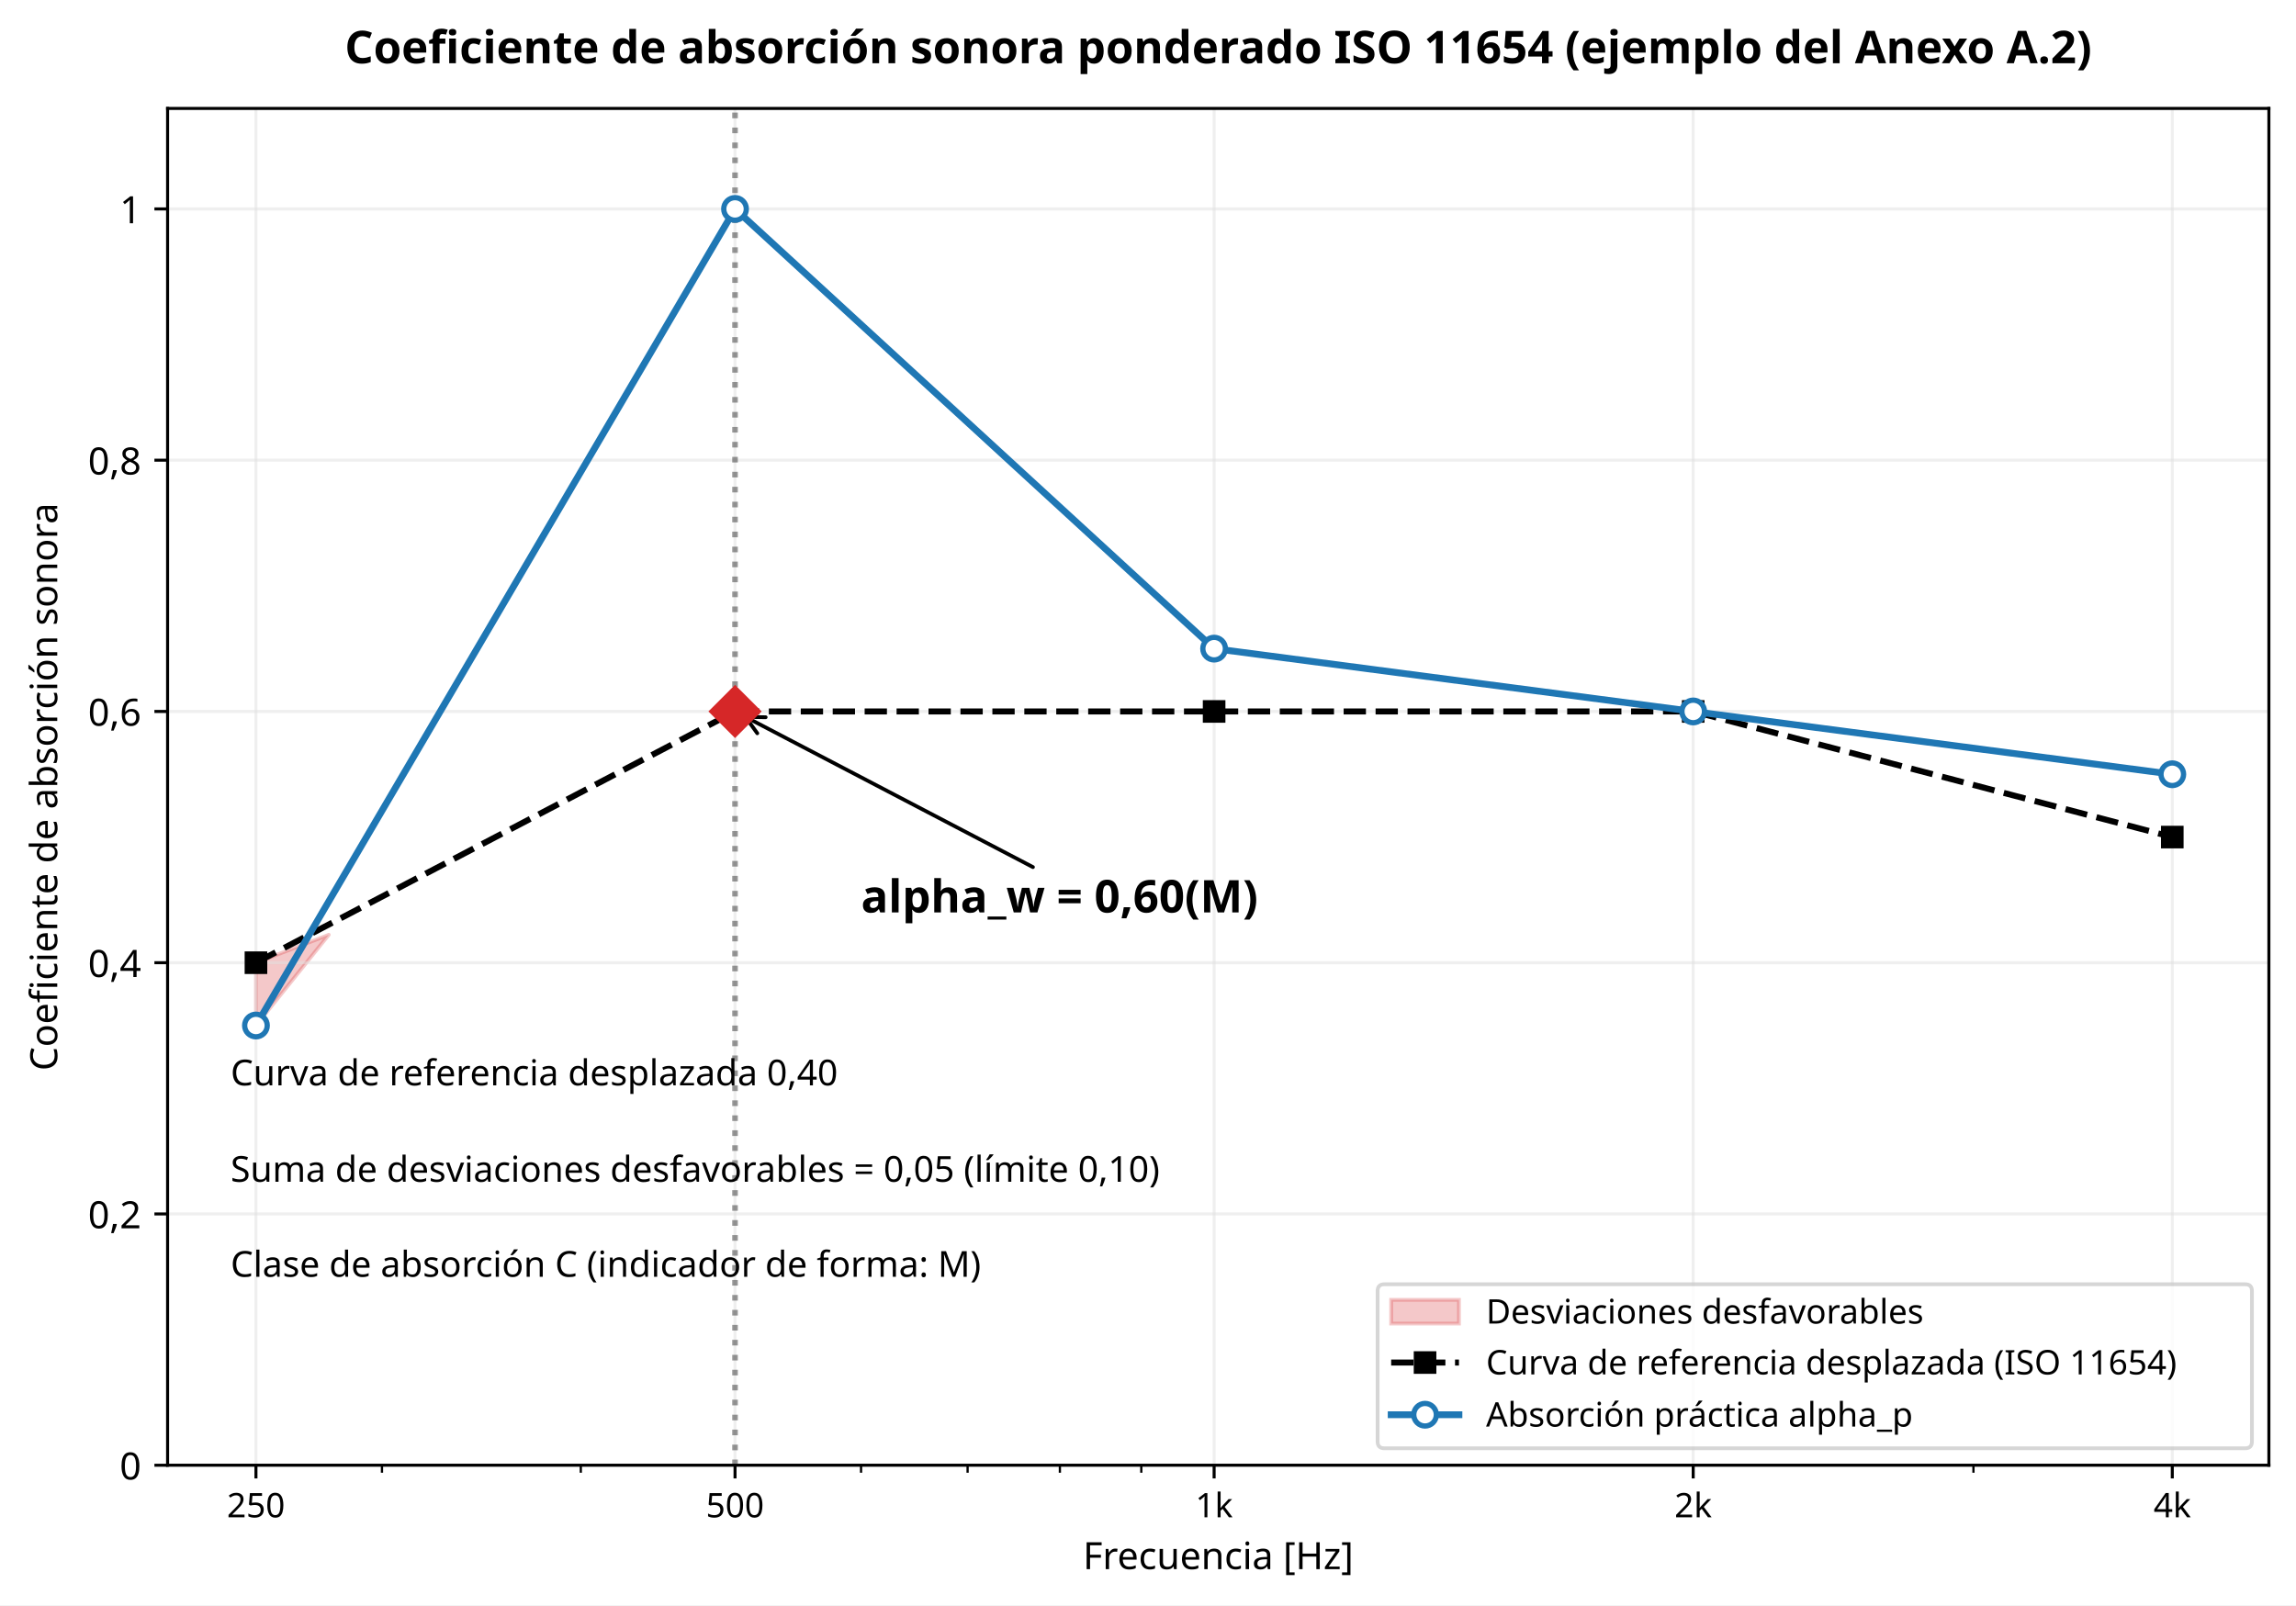
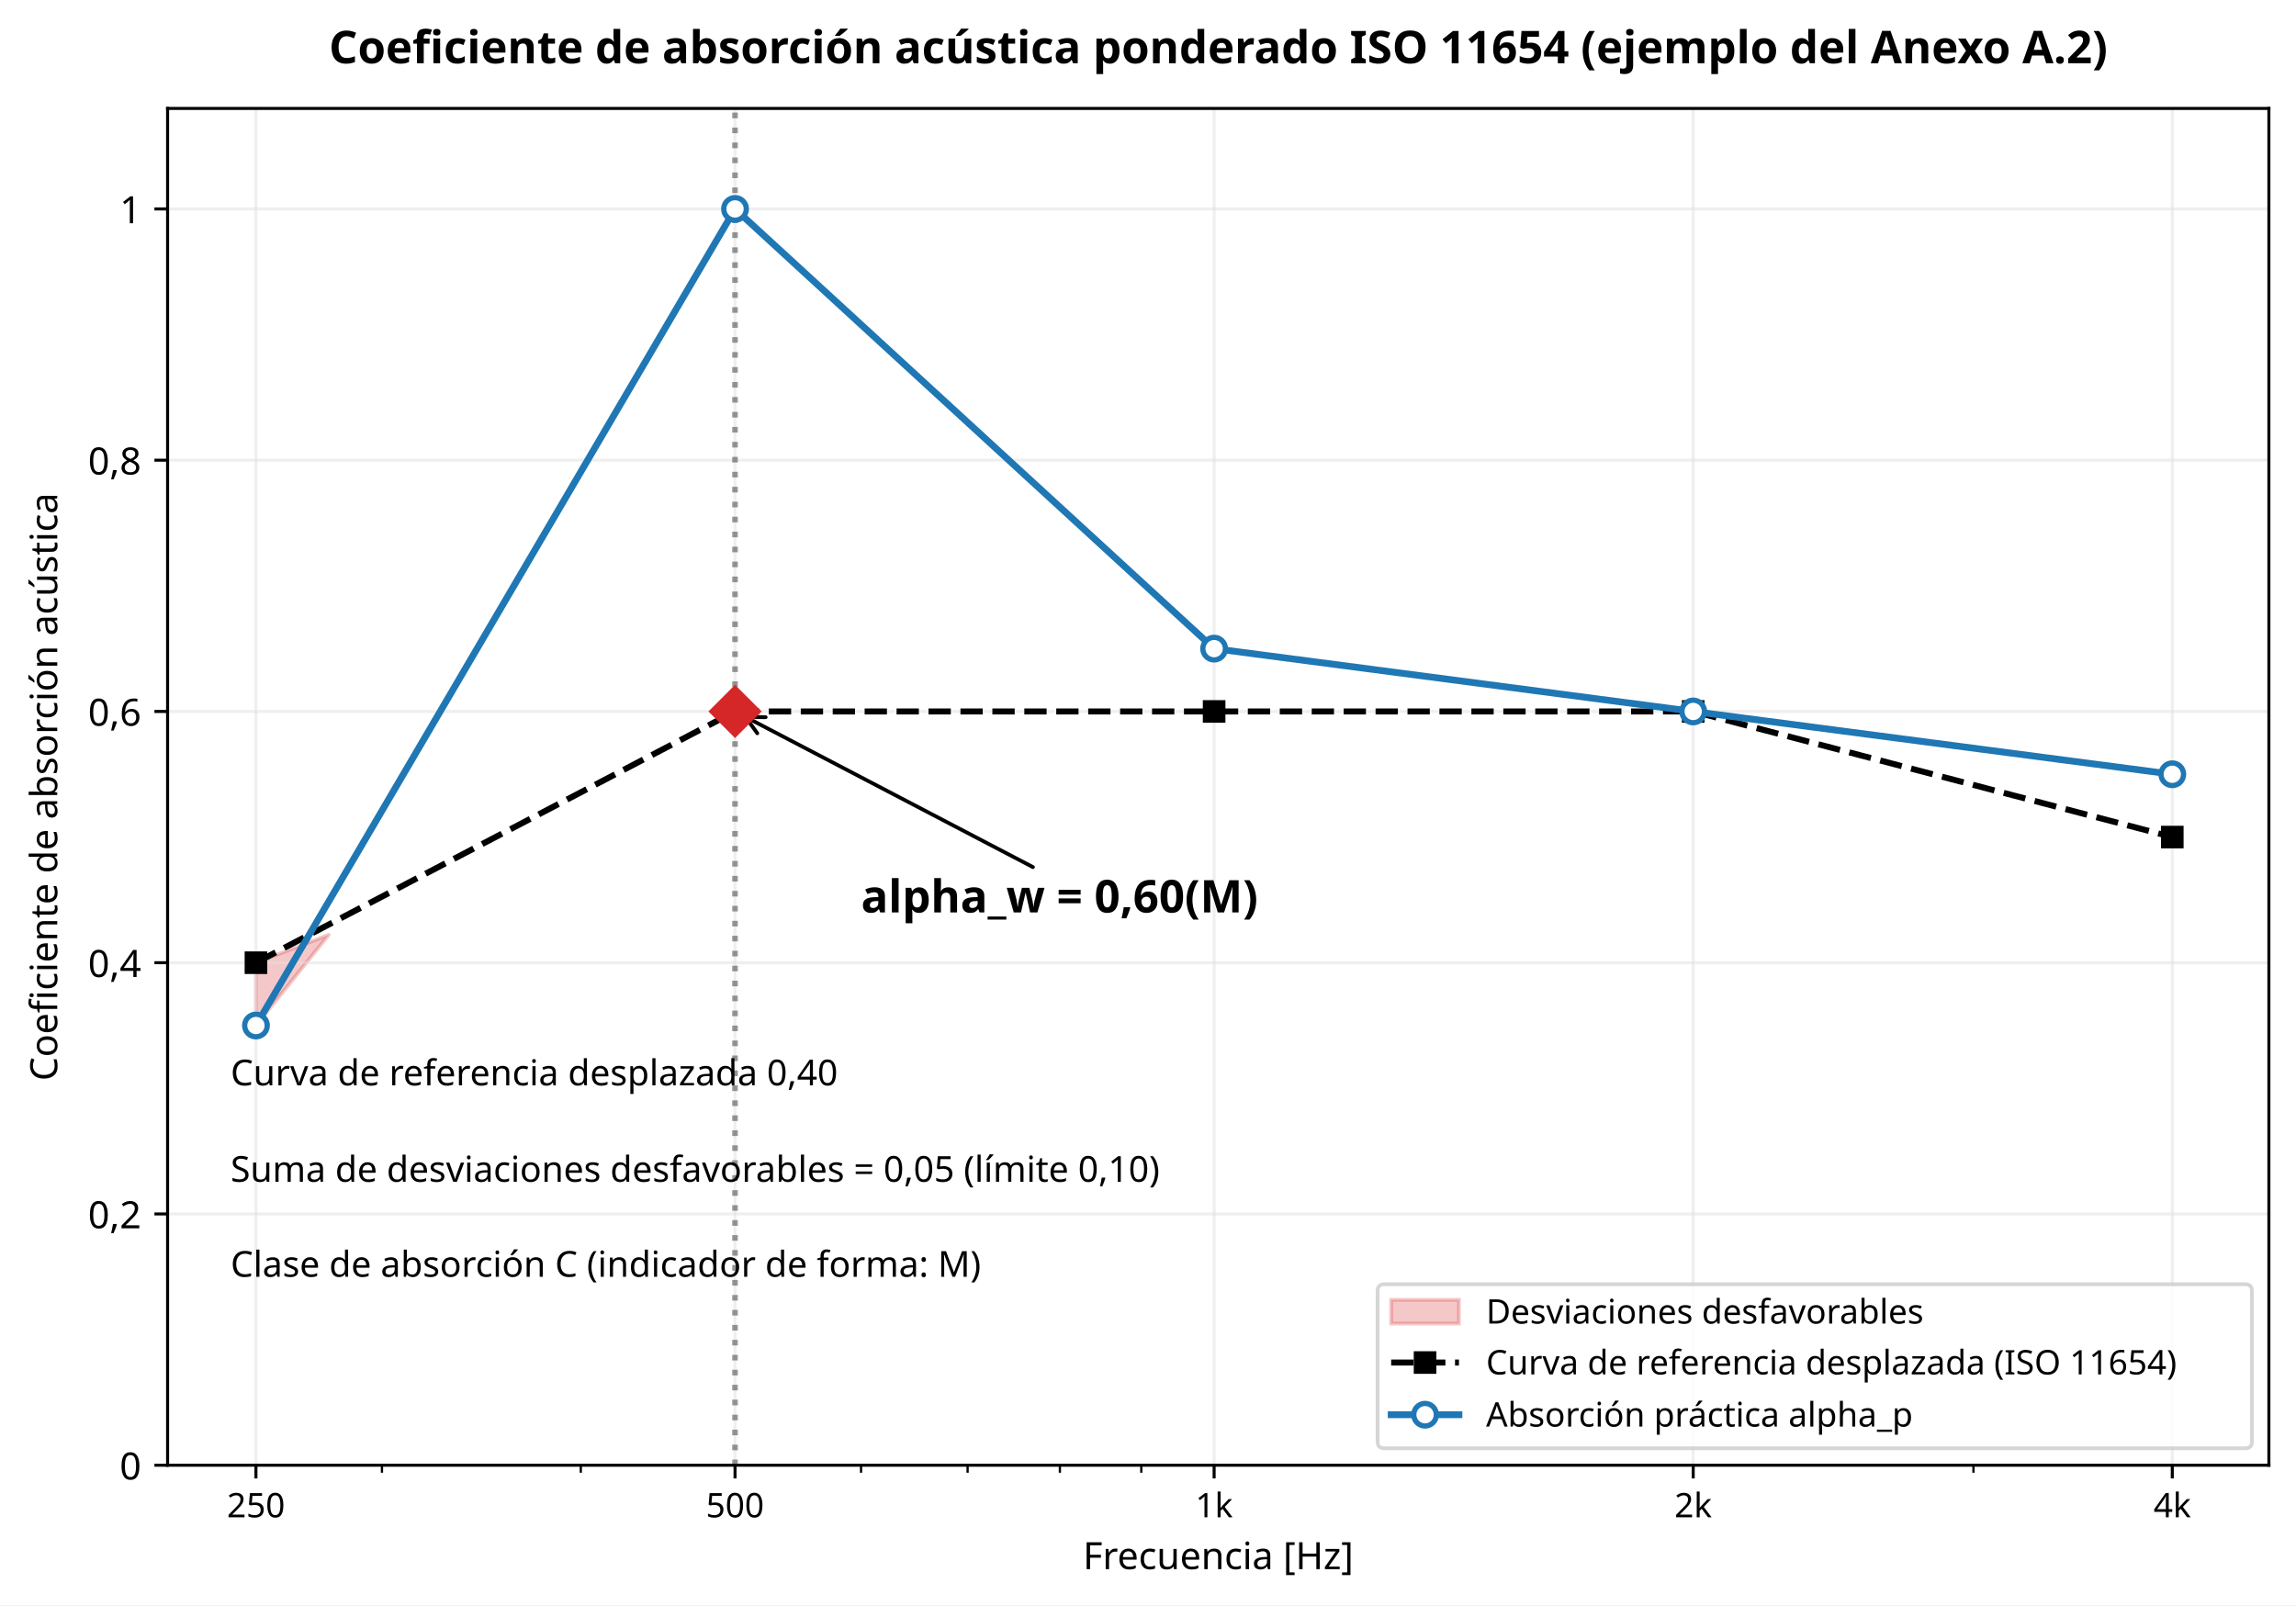
<svg xmlns="http://www.w3.org/2000/svg" xmlns:xlink="http://www.w3.org/1999/xlink" width="609.704pt" height="426.36pt" viewBox="0 0 609.704 426.36" version="1.1">
  <defs>
    <style type="text/css">*{stroke-linejoin: round; stroke-linecap: butt}</style>
  </defs>
  <g id="figure_1">
    <g id="patch_1">
      <path d="M 0 426.36  L 609.704 426.36  L 609.704 0  L 0 0  z " style="fill: #ffffff" />
    </g>
    <g id="axes_1">
      <g id="patch_2">
        <path d="M 44.504 389.158  L 602.504 389.158  L 602.504 28.798  L 44.504 28.798  z " style="fill: #ffffff" />
      </g>
      <g id="FillBetweenPolyCollection_1">
        <defs>
          <path id="mbe84b8da0a" d="M 67.967 -153.985  L 67.967 -153.985  L 87.305 -178.083  L 67.967 -170.668  z " style="stroke: #d62728; stroke-opacity: 0.25" />
        </defs>
        <g clip-path="url(#p188efca796)">
          <use xlink:href="#mbe84b8da0a" x="0" y="426.36" style="fill: #d62728; fill-opacity: 0.25; stroke: #d62728; stroke-opacity: 0.25" />
        </g>
      </g>
      <g id="matplotlib.axis_1">
        <g id="xtick_1">
          <g id="line2d_1">
            <path d="M 67.967 389.158  L 67.967 28.798  " clip-path="url(#p188efca796)" style="fill: none; stroke: #e0e0e0; stroke-opacity: 0.5; stroke-width: 0.8; stroke-linecap: square" />
          </g>
          <g id="line2d_2">
            <defs>
              <path id="m3d27035b55" d="M 0 0  L 0 3.5  " style="stroke: #000000; stroke-width: 0.8" />
            </defs>
            <g>
              <use xlink:href="#m3d27035b55" x="67.967" y="389.158" style="stroke: #000000; stroke-width: 0.8" />
            </g>
          </g>
          <g id="text_1">
            <text style="font-size: 9px; font-family: sans-serif; text-anchor: middle" x="67.967" y="402.996" transform="rotate(-0 67.96664 402.996)">250</text>
          </g>
        </g>
        <g id="xtick_2">
          <g id="line2d_3">
            <path d="M 195.188 389.158  L 195.188 28.798  " clip-path="url(#p188efca796)" style="fill: none; stroke: #e0e0e0; stroke-opacity: 0.5; stroke-width: 0.8; stroke-linecap: square" />
          </g>
          <g id="line2d_4">
            <g>
              <use xlink:href="#m3d27035b55" x="195.188" y="389.158" style="stroke: #000000; stroke-width: 0.8" />
            </g>
          </g>
          <g id="text_2">
            <text style="font-size: 9px; font-family: sans-serif; text-anchor: middle" x="195.188" y="402.996" transform="rotate(-0 195.1879 402.996)">500</text>
          </g>
        </g>
        <g id="xtick_3">
          <g id="line2d_5">
            <path d="M 322.409 389.158  L 322.409 28.798  " clip-path="url(#p188efca796)" style="fill: none; stroke: #e0e0e0; stroke-opacity: 0.5; stroke-width: 0.8; stroke-linecap: square" />
          </g>
          <g id="line2d_6">
            <g>
              <use xlink:href="#m3d27035b55" x="322.409" y="389.158" style="stroke: #000000; stroke-width: 0.8" />
            </g>
          </g>
          <g id="text_3">
            <text style="font-size: 9px; font-family: sans-serif; text-anchor: middle" x="322.409" y="402.997" transform="rotate(-0 322.4092 402.9967)">1k</text>
          </g>
        </g>
        <g id="xtick_4">
          <g id="line2d_7">
            <path d="M 449.63 389.158  L 449.63 28.798  " clip-path="url(#p188efca796)" style="fill: none; stroke: #e0e0e0; stroke-opacity: 0.5; stroke-width: 0.8; stroke-linecap: square" />
          </g>
          <g id="line2d_8">
            <g>
              <use xlink:href="#m3d27035b55" x="449.63" y="389.158" style="stroke: #000000; stroke-width: 0.8" />
            </g>
          </g>
          <g id="text_4">
            <text style="font-size: 9px; font-family: sans-serif; text-anchor: middle" x="449.63" y="402.997" transform="rotate(-0 449.6305 402.9967)">2k</text>
          </g>
        </g>
        <g id="xtick_5">
          <g id="line2d_9">
            <path d="M 576.852 389.158  L 576.852 28.798  " clip-path="url(#p188efca796)" style="fill: none; stroke: #e0e0e0; stroke-opacity: 0.5; stroke-width: 0.8; stroke-linecap: square" />
          </g>
          <g id="line2d_10">
            <g>
              <use xlink:href="#m3d27035b55" x="576.852" y="389.158" style="stroke: #000000; stroke-width: 0.8" />
            </g>
          </g>
          <g id="text_5">
            <text style="font-size: 9px; font-family: sans-serif; text-anchor: middle" x="576.852" y="402.997" transform="rotate(-0 576.8518 402.9967)">4k</text>
          </g>
        </g>
        <g id="xtick_6">
          <g id="line2d_11">
            <defs>
              <path id="md1b22fa4b4" d="M 0 0  L 0 2  " style="stroke: #000000; stroke-width: 0.6" />
            </defs>
            <g>
              <use xlink:href="#md1b22fa4b4" x="101.43" y="389.158" style="stroke: #000000; stroke-width: 0.6" />
            </g>
          </g>
        </g>
        <g id="xtick_7">
          <g id="line2d_12">
            <g>
              <use xlink:href="#md1b22fa4b4" x="154.232" y="389.158" style="stroke: #000000; stroke-width: 0.6" />
            </g>
          </g>
        </g>
        <g id="xtick_8">
          <g id="line2d_13">
            <g>
              <use xlink:href="#md1b22fa4b4" x="228.652" y="389.158" style="stroke: #000000; stroke-width: 0.6" />
            </g>
          </g>
        </g>
        <g id="xtick_9">
          <g id="line2d_14">
            <g>
              <use xlink:href="#md1b22fa4b4" x="256.945" y="389.158" style="stroke: #000000; stroke-width: 0.6" />
            </g>
          </g>
        </g>
        <g id="xtick_10">
          <g id="line2d_15">
            <g>
              <use xlink:href="#md1b22fa4b4" x="281.453" y="389.158" style="stroke: #000000; stroke-width: 0.6" />
            </g>
          </g>
        </g>
        <g id="xtick_11">
          <g id="line2d_16">
            <g>
              <use xlink:href="#md1b22fa4b4" x="303.071" y="389.158" style="stroke: #000000; stroke-width: 0.6" />
            </g>
          </g>
        </g>
        <g id="xtick_12">
          <g id="line2d_17">
            <g>
              <use xlink:href="#md1b22fa4b4" x="524.05" y="389.158" style="stroke: #000000; stroke-width: 0.6" />
            </g>
          </g>
        </g>
        <g id="text_6">
          <text style="font-size: 10px; font-family: sans-serif; text-anchor: middle" x="323.504" y="416.757" transform="rotate(-0 323.5039 416.7573)">Frecuencia [Hz]</text>
        </g>
      </g>
      <g id="matplotlib.axis_2">
        <g id="ytick_1">
          <g id="line2d_18">
            <path d="M 44.504 389.158  L 602.504 389.158  " clip-path="url(#p188efca796)" style="fill: none; stroke: #e0e0e0; stroke-opacity: 0.5; stroke-width: 0.8; stroke-linecap: square" />
          </g>
          <g id="line2d_19">
            <defs>
              <path id="mef640d9f3a" d="M 0 0  L -3.5 0  " style="stroke: #000000; stroke-width: 0.8" />
            </defs>
            <g>
              <use xlink:href="#mef640d9f3a" x="44.504" y="389.158" style="stroke: #000000; stroke-width: 0.8" />
            </g>
          </g>
          <g id="text_7">
            <text style="font-size: 10px; font-family: sans-serif; text-anchor: end" x="37.504" y="392.957" transform="rotate(-0 37.50391 392.957)">0</text>
          </g>
        </g>
        <g id="ytick_2">
          <g id="line2d_20">
            <path d="M 44.504 322.425  L 602.504 322.425  " clip-path="url(#p188efca796)" style="fill: none; stroke: #e0e0e0; stroke-opacity: 0.5; stroke-width: 0.8; stroke-linecap: square" />
          </g>
          <g id="line2d_21">
            <g>
              <use xlink:href="#mef640d9f3a" x="44.504" y="322.425" style="stroke: #000000; stroke-width: 0.8" />
            </g>
          </g>
          <g id="text_8">
            <text style="font-size: 10px; font-family: sans-serif; text-anchor: end" x="37.504" y="326.224" transform="rotate(-0 37.50391 326.2236)">0,2</text>
          </g>
        </g>
        <g id="ytick_3">
          <g id="line2d_22">
            <path d="M 44.504 255.691  L 602.504 255.691  " clip-path="url(#p188efca796)" style="fill: none; stroke: #e0e0e0; stroke-opacity: 0.5; stroke-width: 0.8; stroke-linecap: square" />
          </g>
          <g id="line2d_23">
            <g>
              <use xlink:href="#mef640d9f3a" x="44.504" y="255.691" style="stroke: #000000; stroke-width: 0.8" />
            </g>
          </g>
          <g id="text_9">
            <text style="font-size: 10px; font-family: sans-serif; text-anchor: end" x="37.504" y="259.49" transform="rotate(-0 37.50391 259.4903)">0,4</text>
          </g>
        </g>
        <g id="ytick_4">
          <g id="line2d_24">
            <path d="M 44.504 188.958  L 602.504 188.958  " clip-path="url(#p188efca796)" style="fill: none; stroke: #e0e0e0; stroke-opacity: 0.5; stroke-width: 0.8; stroke-linecap: square" />
          </g>
          <g id="line2d_25">
            <g>
              <use xlink:href="#mef640d9f3a" x="44.504" y="188.958" style="stroke: #000000; stroke-width: 0.8" />
            </g>
          </g>
          <g id="text_10">
            <text style="font-size: 10px; font-family: sans-serif; text-anchor: end" x="37.504" y="192.757" transform="rotate(-0 37.50391 192.757)">0,6</text>
          </g>
        </g>
        <g id="ytick_5">
          <g id="line2d_26">
            <path d="M 44.504 122.225  L 602.504 122.225  " clip-path="url(#p188efca796)" style="fill: none; stroke: #e0e0e0; stroke-opacity: 0.5; stroke-width: 0.8; stroke-linecap: square" />
          </g>
          <g id="line2d_27">
            <g>
              <use xlink:href="#mef640d9f3a" x="44.504" y="122.225" style="stroke: #000000; stroke-width: 0.8" />
            </g>
          </g>
          <g id="text_11">
            <text style="font-size: 10px; font-family: sans-serif; text-anchor: end" x="37.504" y="126.024" transform="rotate(-0 37.50391 126.0236)">0,8</text>
          </g>
        </g>
        <g id="ytick_6">
          <g id="line2d_28">
            <path d="M 44.504 55.491  L 602.504 55.491  " clip-path="url(#p188efca796)" style="fill: none; stroke: #e0e0e0; stroke-opacity: 0.5; stroke-width: 0.8; stroke-linecap: square" />
          </g>
          <g id="line2d_29">
            <g>
              <use xlink:href="#mef640d9f3a" x="44.504" y="55.491" style="stroke: #000000; stroke-width: 0.8" />
            </g>
          </g>
          <g id="text_12">
            <text style="font-size: 10px; font-family: sans-serif; text-anchor: end" x="37.504" y="59.29" transform="rotate(-0 37.50391 59.29029)">1</text>
          </g>
        </g>
        <g id="text_13">
-           <text style="font-size: 10px; font-family: sans-serif; text-anchor: middle" x="15.198" y="208.978" transform="rotate(-90 15.19844 208.9781)">Coeficiente de absorción sonora</text>
+           <text style="font-size: 10px; font-family: sans-serif; text-anchor: middle" x="15.198" y="208.978" transform="rotate(-90 15.19844 208.9781)">Coeficiente de absorción acústica</text>
        </g>
      </g>
      <g id="line2d_30">
        <path d="M 195.188 389.158  L 195.188 28.798  " clip-path="url(#p188efca796)" style="fill: none; stroke-dasharray: 1.5,2.475; stroke-dashoffset: 0; stroke: #000000; stroke-opacity: 0.4; stroke-width: 1.5" />
      </g>
      <g id="patch_3">
        <path d="M 44.504 389.158  L 44.504 28.798  " style="fill: none; stroke: #000000; stroke-width: 0.8; stroke-linejoin: miter; stroke-linecap: square" />
      </g>
      <g id="patch_4">
        <path d="M 602.504 389.158  L 602.504 28.798  " style="fill: none; stroke: #000000; stroke-width: 0.8; stroke-linejoin: miter; stroke-linecap: square" />
      </g>
      <g id="patch_5">
        <path d="M 44.504 389.158  L 602.504 389.158  " style="fill: none; stroke: #000000; stroke-width: 0.8; stroke-linejoin: miter; stroke-linecap: square" />
      </g>
      <g id="patch_6">
        <path d="M 44.504 28.798  L 602.504 28.798  " style="fill: none; stroke: #000000; stroke-width: 0.8; stroke-linejoin: miter; stroke-linecap: square" />
      </g>
      <g id="line2d_31">
        <path d="M 67.967 255.691  L 195.188 188.958  L 322.409 188.958  L 449.63 188.958  L 576.852 222.325  " clip-path="url(#p188efca796)" style="fill: none; stroke-dasharray: 5.92,2.56; stroke-dashoffset: 0; stroke: #000000; stroke-width: 1.6" />
        <defs>
          <path id="m3a5ffddf03" d="M -2.5 2.5  L 2.5 2.5  L 2.5 -2.5  L -2.5 -2.5  z " style="stroke: #000000; stroke-linejoin: miter" />
        </defs>
        <g clip-path="url(#p188efca796)">
          <use xlink:href="#m3a5ffddf03" x="67.967" y="255.691" style="stroke: #000000; stroke-linejoin: miter" />
          <use xlink:href="#m3a5ffddf03" x="195.188" y="188.958" style="stroke: #000000; stroke-linejoin: miter" />
          <use xlink:href="#m3a5ffddf03" x="322.409" y="188.958" style="stroke: #000000; stroke-linejoin: miter" />
          <use xlink:href="#m3a5ffddf03" x="449.63" y="188.958" style="stroke: #000000; stroke-linejoin: miter" />
          <use xlink:href="#m3a5ffddf03" x="576.852" y="222.325" style="stroke: #000000; stroke-linejoin: miter" />
        </g>
      </g>
      <g id="patch_7">
        <path d="M 274.296 230.299  Q 235.629 210.092 197.953 190.403  " style="fill: none; stroke: #000000; stroke-linecap: round" />
        <path d="M 201.096 194.753  L 197.953 190.403  L 203.319 190.499  " style="fill: none; stroke: #000000; stroke-linecap: round" />
      </g>
      <g id="text_14">
        <text style="font-weight: 700; font-size: 12px; font-family: sans-serif; text-anchor: start" x="228.652" y="242.345" transform="rotate(-0 228.6515 242.3448)">alpha_w = 0,60(M)</text>
      </g>
      <g id="text_15">
        <text style="font-size: 9.5px; font-family: sans-serif; text-anchor: start" x="61.244" y="288.269" transform="rotate(-0 61.24391 288.2686)">Curva de referencia desplazada 0,40</text>
      </g>
      <g id="text_16">
        <text style="font-size: 9.5px; font-family: sans-serif; text-anchor: start" x="61.244" y="313.874" transform="rotate(-0 61.24391 313.8738)">Suma de desviaciones desfavorables = 0,05  (límite 0,10)</text>
      </g>
      <g id="text_17">
        <text style="font-size: 9.5px; font-family: sans-serif; text-anchor: start" x="61.244" y="339.099" transform="rotate(-0 61.24391 339.099)">Clase de absorción C  (indicador de forma: M)</text>
      </g>
      <g id="text_18">
-         <text style="font-weight: 700; font-size: 12px; font-family: sans-serif; text-anchor: middle" x="323.504" y="16.798" transform="rotate(-0 323.5039 16.79812)">Coeficiente de absorción sonora ponderado ISO 11654 (ejemplo del Anexo A.2)</text>
+         <text style="font-weight: 700; font-size: 12px; font-family: sans-serif; text-anchor: middle" x="323.504" y="16.798" transform="rotate(-0 323.5039 16.79812)">Coeficiente de absorción acústica ponderado ISO 11654 (ejemplo del Anexo A.2)</text>
      </g>
      <g id="line2d_32">
        <path d="M 67.967 272.375  L 195.188 55.491  L 322.409 172.275  L 449.63 188.958  L 576.852 205.641  " clip-path="url(#p188efca796)" style="fill: none; stroke: #1f77b4; stroke-width: 1.8; stroke-linecap: square" />
        <defs>
          <path id="m554ec6b133" d="M 0 3  C 0.796 3 1.559 2.684 2.121 2.121  C 2.684 1.559 3 0.796 3 0  C 3 -0.796 2.684 -1.559 2.121 -2.121  C 1.559 -2.684 0.796 -3 0 -3  C -0.796 -3 -1.559 -2.684 -2.121 -2.121  C -2.684 -1.559 -3 -0.796 -3 0  C -3 0.796 -2.684 1.559 -2.121 2.121  C -1.559 2.684 -0.796 3 0 3  z " style="stroke: #1f77b4; stroke-width: 1.4" />
        </defs>
        <g clip-path="url(#p188efca796)">
          <use xlink:href="#m554ec6b133" x="67.967" y="272.375" style="fill: #ffffff; stroke: #1f77b4; stroke-width: 1.4" />
          <use xlink:href="#m554ec6b133" x="195.188" y="55.491" style="fill: #ffffff; stroke: #1f77b4; stroke-width: 1.4" />
          <use xlink:href="#m554ec6b133" x="322.409" y="172.275" style="fill: #ffffff; stroke: #1f77b4; stroke-width: 1.4" />
          <use xlink:href="#m554ec6b133" x="449.63" y="188.958" style="fill: #ffffff; stroke: #1f77b4; stroke-width: 1.4" />
          <use xlink:href="#m554ec6b133" x="576.852" y="205.641" style="fill: #ffffff; stroke: #1f77b4; stroke-width: 1.4" />
        </g>
      </g>
      <g id="legend_1">
        <g id="patch_8">
          <path d="M 367.624 384.658  L 596.204 384.658  Q 598.004 384.658 598.004 382.858  L 598.004 342.896  Q 598.004 341.096 596.204 341.096  L 367.624 341.096  Q 365.824 341.096 365.824 342.896  L 365.824 382.858  Q 365.824 384.658 367.624 384.658  z " style="fill: #ffffff; opacity: 0.8; stroke: #cccccc; stroke-linejoin: miter" />
        </g>
        <g id="patch_9">
          <path d="M 369.424 351.535  L 387.424 351.535  L 387.424 345.235  L 369.424 345.235  z " style="fill: #d62728; fill-opacity: 0.25; stroke: #d62728; stroke-opacity: 0.25; stroke-linejoin: miter" />
        </g>
        <g id="text_19">
          <text style="font-size: 9px; font-family: sans-serif; text-anchor: start" x="394.624" y="351.535" transform="rotate(-0 394.6236 351.5346)">Desviaciones desfavorables</text>
        </g>
        <g id="line2d_33">
          <path d="M 369.424 361.885  L 378.424 361.885  L 387.424 361.885  " style="fill: none; stroke-dasharray: 5.92,2.56; stroke-dashoffset: 0; stroke: #000000; stroke-width: 1.6" />
          <g>
            <use xlink:href="#m3a5ffddf03" x="378.424" y="361.885" style="stroke: #000000; stroke-linejoin: miter" />
          </g>
        </g>
        <g id="text_20">
          <text style="font-size: 9px; font-family: sans-serif; text-anchor: start" x="394.624" y="365.035" transform="rotate(-0 394.6236 365.0353)">Curva de referencia desplazada (ISO 11654)</text>
        </g>
        <g id="line2d_34">
          <path d="M 369.424 375.746  L 378.424 375.746  L 387.424 375.746  " style="fill: none; stroke: #1f77b4; stroke-width: 1.8; stroke-linecap: square" />
          <g>
            <use xlink:href="#m554ec6b133" x="378.424" y="375.746" style="fill: #ffffff; stroke: #1f77b4; stroke-width: 1.4" />
          </g>
        </g>
        <g id="text_21">
          <text style="font-size: 9px; font-family: sans-serif; text-anchor: start" x="394.624" y="378.896" transform="rotate(-0 394.6236 378.896)">Absorción práctica alpha_p</text>
        </g>
      </g>
      <g id="line2d_35">
        <defs>
          <path id="mc046b62db4" d="M -0 6.364  L 6.364 0  L 0 -6.364  L -6.364 -0  z " style="stroke: #d62728; stroke-linejoin: miter" />
        </defs>
        <g clip-path="url(#p188efca796)">
          <use xlink:href="#mc046b62db4" x="195.188" y="188.958" style="fill: #d62728; stroke: #d62728; stroke-linejoin: miter" />
        </g>
      </g>
    </g>
  </g>
  <defs>
    <clipPath id="p188efca796">
      <rect x="44.504" y="28.798" width="558" height="360.36" />
    </clipPath>
  </defs>
</svg>
